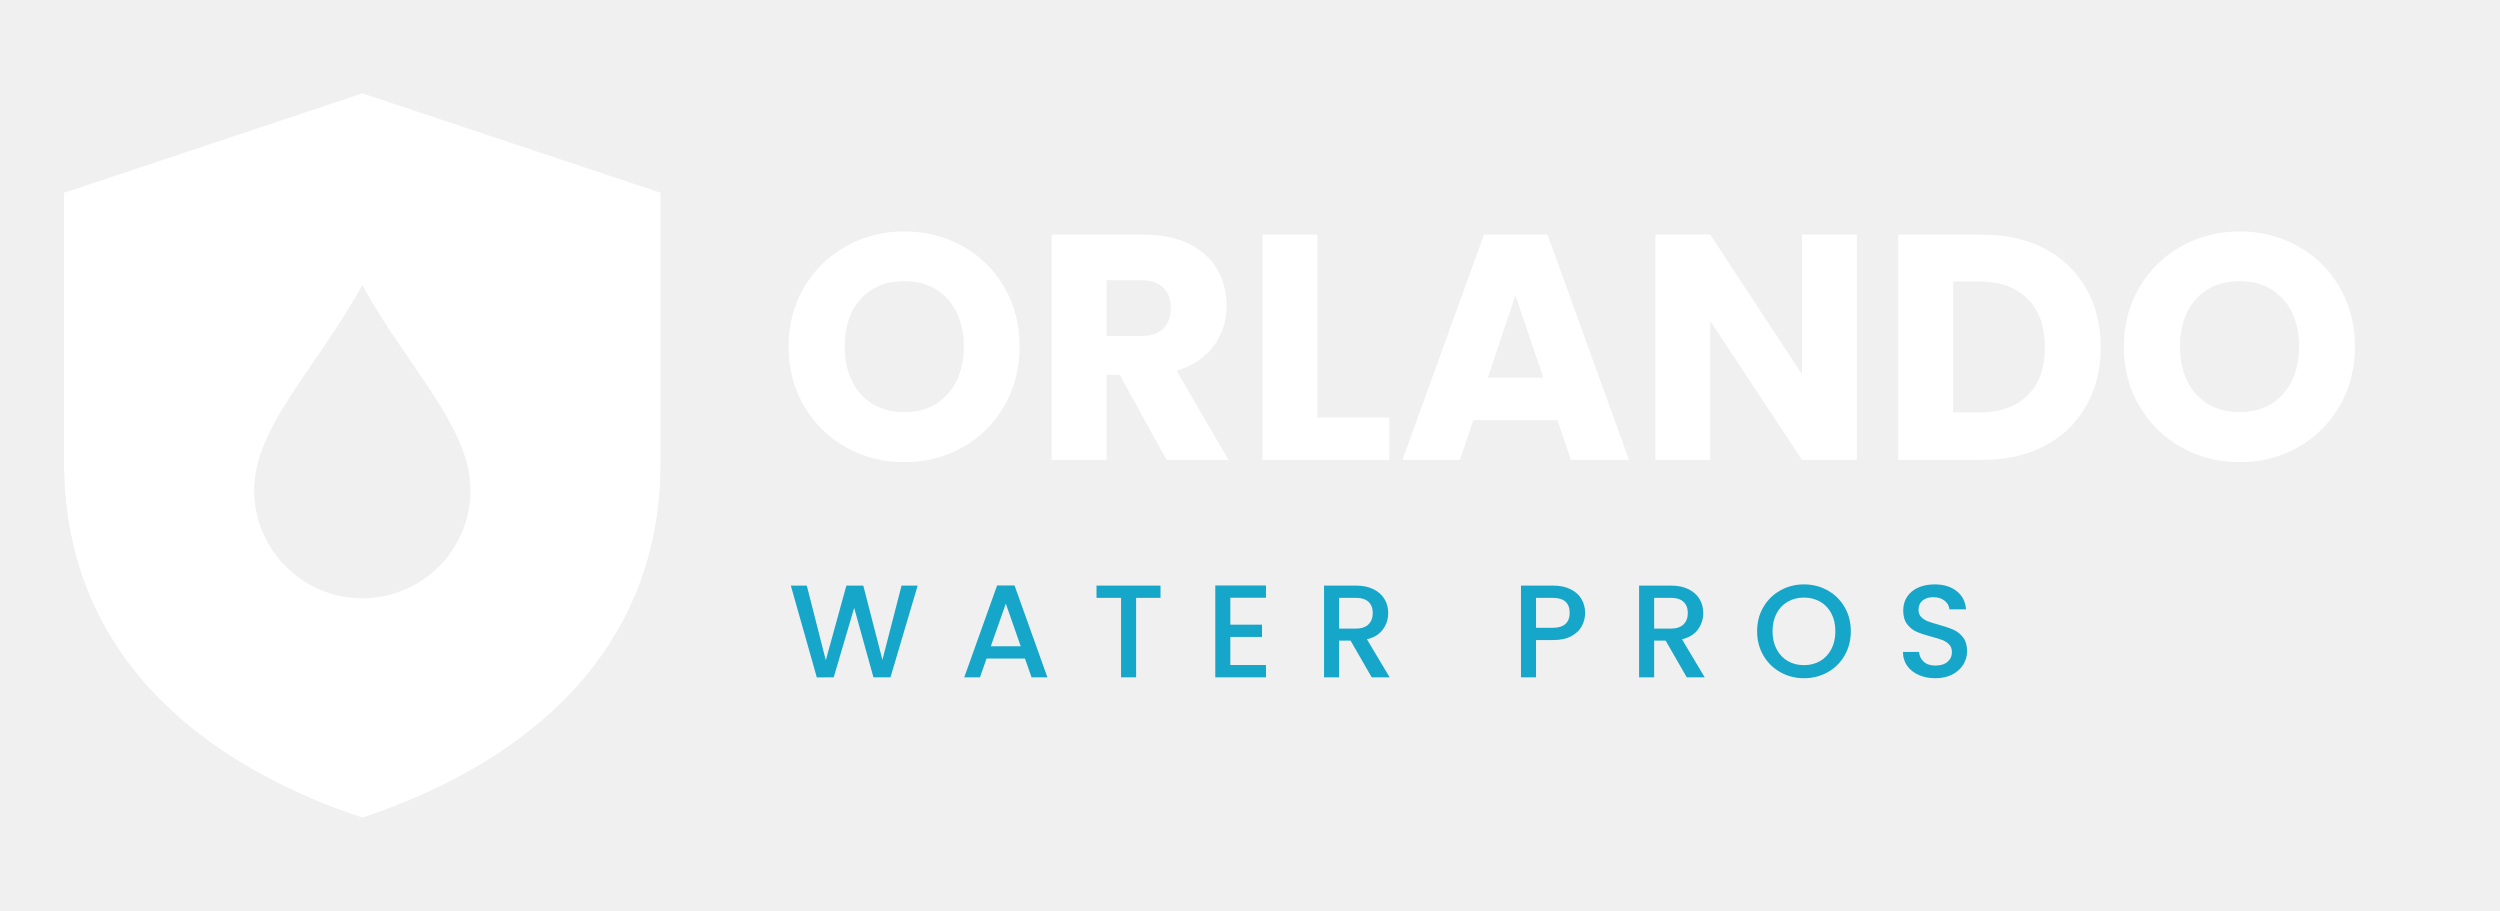
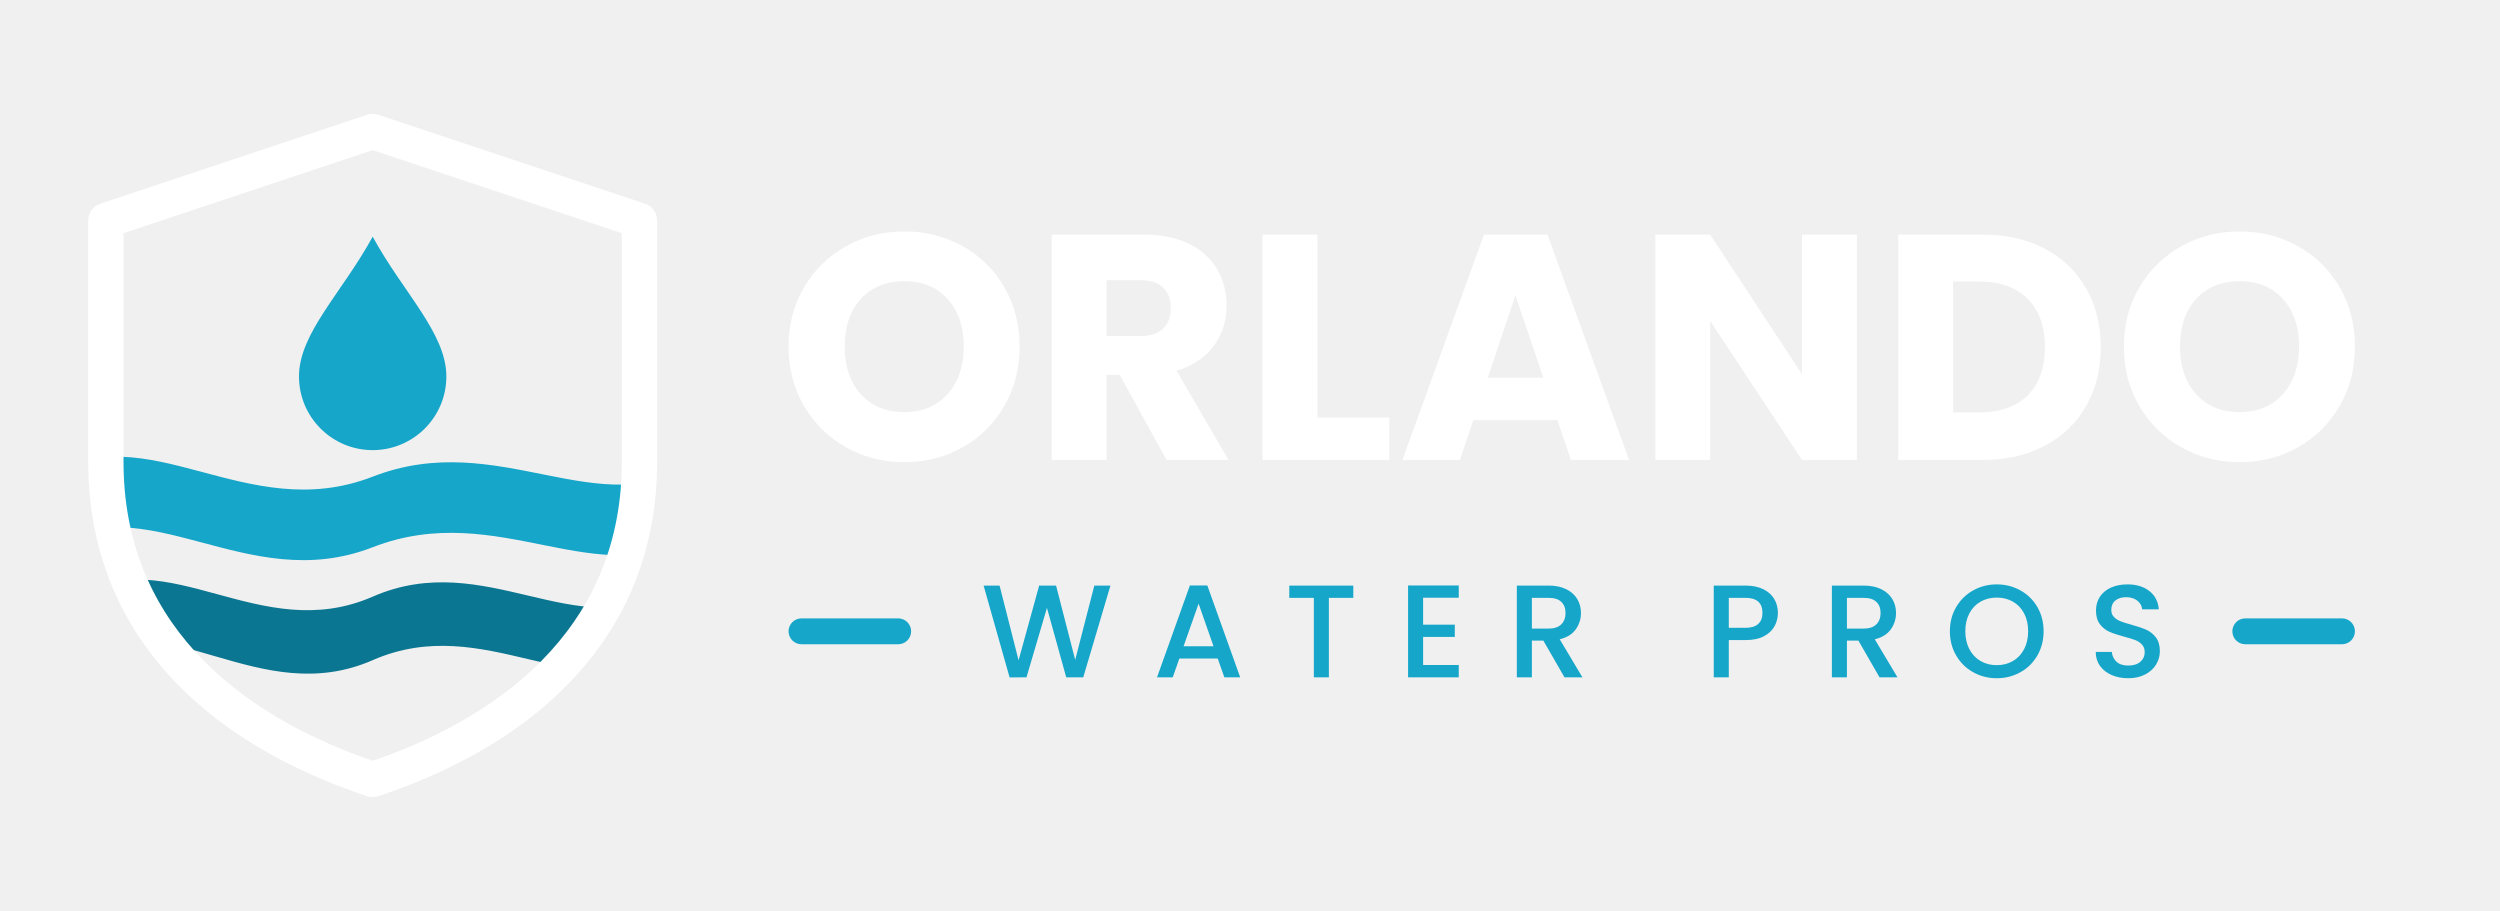
<svg xmlns="http://www.w3.org/2000/svg" viewBox="0 0 483 176" width="483" height="176" role="img" aria-label="Orlando Water Pros">
-   <g transform="translate(-5.490 12.510) scale(0.68627)">
-     <mask id="owph">
-       <path d="M110 8 L194 36 V112 C194 164 158 196 110 212 C62 196 26 164 26 112 V36 Z" fill="#fff" />
-       <path d="M50 8 C62 30 79 46 79 63 A29 29 0 1 1 21 63 C21 46 38 30 50 8 Z" transform="translate(57.500 53.600) scale(1.05)" fill="#000" />
-     </mask>
-     <path d="M110 8 L194 36 V112 C194 164 158 196 110 212 C62 196 26 164 26 112 V36 Z" fill="#ffffff" mask="url(#owph)" />
+   <g transform="translate(-3.000 13.000) scale(0.68182)">
+     <clipPath id="cw2">
+       <path d="M110 8 L194 36 V112 C194 164 158 196 110 212 C62 196 26 164 26 112 V36 Z" transform="translate(11 11) scale(0.9)" />
+     </clipPath>
+     <path d="M50 8 C62 30 79 46 79 63 A29 29 0 1 1 21 63 C21 46 38 30 50 8 Z" transform="translate(74.000 42.240) scale(0.72)" fill="#16a6c9" />
+     <g clip-path="url(#cw2)">
+       <path d="M18 116 C46 98 74 130 110 116 C146 102 174 130 202 112 L202 132 C174 150 146 122 110 136 C74 150 46 118 18 136 Z" fill="#16a6c9" />
+       <path d="M26 150 C52 134 78 164 110 150 C142 136 168 164 194 148 L194 166 C168 182 142 154 110 168 C78 182 52 152 26 166 Z" fill="#0b7691" />
+     </g>
+     <path d="M110 8 L194 36 V112 C194 164 158 196 110 212 C62 196 26 164 26 112 V36 Z" transform="translate(11 11) scale(0.9)" fill="none" stroke="#ffffff" stroke-width="11.111" stroke-linejoin="round" />
  </g>
  <path d="M152.348 66.969Q152.348 60.583 155.355 55.499Q158.362 50.415 163.477 47.563Q168.592 44.711 174.73 44.711Q180.868 44.711 185.983 47.563Q191.098 50.415 194.043 55.499Q196.988 60.583 196.988 66.969Q196.988 73.355 194.012 78.47Q191.036 83.585 185.952 86.437Q180.868 89.289 174.73 89.289Q168.592 89.289 163.477 86.437Q158.362 83.585 155.355 78.47Q152.348 73.355 152.348 66.969ZM186.2 66.969Q186.2 61.203 183.069 57.762Q179.938 54.321 174.73 54.321Q169.46 54.321 166.329 57.731Q163.198 61.141 163.198 66.969Q163.198 72.735 166.329 76.176Q169.46 79.617 174.73 79.617Q179.938 79.617 183.069 76.145Q186.2 72.673 186.2 66.969Z M225.384 88.855 216.332 72.425H213.79V88.855H203.188V45.331H220.982Q226.128 45.331 229.755 47.129Q233.382 48.927 235.18 52.058Q236.978 55.189 236.978 59.033Q236.978 63.373 234.529 66.783Q232.08 70.193 227.306 71.619L237.35 88.855ZM213.79 64.923H220.362Q223.276 64.923 224.733 63.497Q226.19 62.071 226.19 59.467Q226.19 56.987 224.733 55.561Q223.276 54.135 220.362 54.135H213.79Z M254.524 80.671H268.412V88.855H243.922V45.331H254.524Z M300.9 81.167H284.656L282.052 88.855H270.954L286.702 45.331H298.978L314.726 88.855H303.504ZM298.172 72.983 292.778 57.049 287.446 72.983Z M358.746 88.855H348.144L330.412 62.009V88.855H319.81V45.331H330.412L348.144 72.301V45.331H358.746Z M405.866 67.093Q405.866 73.479 403.045 78.439Q400.224 83.399 395.047 86.127Q389.87 88.855 383.05 88.855H366.744V45.331H383.05Q389.932 45.331 395.078 48.059Q400.224 50.787 403.045 55.716Q405.866 60.645 405.866 67.093ZM395.078 67.093Q395.078 61.079 391.73 57.731Q388.382 54.383 382.368 54.383H377.346V79.679H382.368Q388.382 79.679 391.73 76.393Q395.078 73.107 395.078 67.093Z M410.33 66.969Q410.33 60.583 413.337 55.499Q416.344 50.415 421.459 47.563Q426.574 44.711 432.712 44.711Q438.85 44.711 443.965 47.563Q449.08 50.415 452.025 55.499Q454.97 60.583 454.97 66.969Q454.97 73.355 451.994 78.47Q449.018 83.585 443.934 86.437Q438.85 89.289 432.712 89.289Q426.574 89.289 421.459 86.437Q416.344 83.585 413.337 78.47Q410.33 73.355 410.33 66.969ZM444.182 66.969Q444.182 61.203 441.051 57.762Q437.92 54.321 432.712 54.321Q427.442 54.321 424.311 57.731Q421.18 61.141 421.18 66.969Q421.18 72.735 424.311 76.176Q427.442 79.617 432.712 79.617Q437.92 79.617 441.051 76.145Q444.182 72.673 444.182 66.969Z" fill="#ffffff" />
-   <path d="M177.292 113.133 172.039 130.855H168.749L165.026 117.442L161.074 130.855L157.81 130.881L152.786 113.133H155.872L159.544 127.566L163.522 113.133H166.786L170.483 127.489L174.181 113.133Z M198.023 127.234H190.603L189.328 130.855H186.293L192.643 113.107H196.009L202.358 130.855H199.298ZM197.207 124.863 194.326 116.626 191.419 124.863Z M224.212 113.133V115.504H219.494V130.855H216.587V115.504H211.844V113.133Z M237.701 115.479V120.681H243.821V123.052H237.701V128.484H244.586V130.855H234.794V113.107H244.586V115.479Z M265.012 130.855 260.932 123.766H258.713V130.855H255.806V113.133H261.926Q263.966 113.133 265.382 113.847Q266.797 114.561 267.498 115.759Q268.199 116.958 268.199 118.437Q268.199 120.171 267.192 121.586Q266.185 123.001 264.094 123.511L268.48 130.855ZM258.713 121.446H261.926Q263.558 121.446 264.387 120.63Q265.216 119.814 265.216 118.437Q265.216 117.06 264.4 116.282Q263.584 115.504 261.926 115.504H258.713Z M299.972 123.664H296.759V130.855H293.852V113.133H299.972Q302.012 113.133 303.428 113.834Q304.843 114.535 305.544 115.734Q306.245 116.932 306.245 118.411Q306.245 119.763 305.608 120.961Q304.97 122.16 303.568 122.912Q302.165 123.664 299.972 123.664ZM303.262 118.411Q303.262 115.504 299.972 115.504H296.759V121.293H299.972Q301.63 121.293 302.446 120.54Q303.262 119.788 303.262 118.411Z M325.88 130.855 321.8 123.766H319.582V130.855H316.675V113.133H322.795Q324.835 113.133 326.25 113.847Q327.665 114.561 328.367 115.759Q329.068 116.958 329.068 118.437Q329.068 120.171 328.061 121.586Q327.053 123.001 324.962 123.511L329.348 130.855ZM319.582 121.446H322.795Q324.427 121.446 325.256 120.63Q326.084 119.814 326.084 118.437Q326.084 117.06 325.268 116.282Q324.452 115.504 322.795 115.504H319.582Z M339.472 121.956Q339.472 119.355 340.683 117.289Q341.894 115.224 343.973 114.063Q346.051 112.903 348.524 112.903Q351.023 112.903 353.102 114.063Q355.18 115.224 356.378 117.289Q357.577 119.355 357.577 121.956Q357.577 124.557 356.378 126.635Q355.18 128.713 353.102 129.873Q351.023 131.034 348.524 131.034Q346.051 131.034 343.973 129.873Q341.894 128.713 340.683 126.635Q339.472 124.557 339.472 121.956ZM354.593 121.956Q354.593 119.992 353.816 118.513Q353.038 117.034 351.661 116.244Q350.284 115.453 348.524 115.453Q346.765 115.453 345.388 116.244Q344.011 117.034 343.233 118.513Q342.455 119.992 342.455 121.956Q342.455 123.919 343.233 125.411Q344.011 126.903 345.388 127.706Q346.765 128.509 348.524 128.509Q350.284 128.509 351.661 127.706Q353.038 126.903 353.816 125.411Q354.593 123.919 354.593 121.956Z M367.649 125.959H370.76Q370.862 127.107 371.666 127.846Q372.469 128.586 373.922 128.586Q375.427 128.586 376.268 127.859Q377.11 127.132 377.11 125.985Q377.11 125.092 376.587 124.531Q376.064 123.97 375.287 123.664Q374.509 123.358 373.132 123.001Q371.398 122.542 370.314 122.07Q369.23 121.599 368.465 120.604Q367.7 119.61 367.7 117.952Q367.7 116.422 368.465 115.275Q369.23 114.127 370.607 113.515Q371.984 112.903 373.795 112.903Q376.37 112.903 378.015 114.191Q379.66 115.479 379.838 117.723H376.625Q376.549 116.754 375.707 116.065Q374.866 115.377 373.489 115.377Q372.239 115.377 371.449 116.014Q370.658 116.652 370.658 117.85Q370.658 118.666 371.156 119.189Q371.653 119.712 372.418 120.018Q373.183 120.324 374.509 120.681Q376.268 121.165 377.378 121.65Q378.487 122.134 379.265 123.141Q380.042 124.149 380.042 125.832Q380.042 127.183 379.316 128.382Q378.589 129.58 377.199 130.307Q375.809 131.034 373.922 131.034Q372.137 131.034 370.709 130.409Q369.281 129.784 368.465 128.637Q367.649 127.489 367.649 125.959Z" fill="#16a6c9" />
+   <path d="M177.292 113.133 172.039 130.855H168.749L165.026 117.442L161.074 130.855L157.81 130.881L152.786 113.133H155.872L159.544 127.566L163.522 113.133H166.786L170.483 127.489L174.181 113.133Z M198.023 127.234H190.603L189.328 130.855H186.293L192.643 113.107H196.009L202.358 130.855H199.298ZM197.207 124.863 194.326 116.626 191.419 124.863Z M224.212 113.133V115.504H219.494V130.855H216.587V115.504H211.844V113.133Z M237.701 115.479V120.681H243.821V123.052H237.701V128.484H244.586V130.855H234.794V113.107H244.586V115.479Z M265.012 130.855 260.932 123.766H258.713V130.855H255.806V113.133H261.926Q263.966 113.133 265.382 113.847Q266.797 114.561 267.498 115.759Q268.199 116.958 268.199 118.437Q268.199 120.171 267.192 121.586Q266.185 123.001 264.094 123.511L268.48 130.855ZM258.713 121.446H261.926Q263.558 121.446 264.387 120.63Q265.216 119.814 265.216 118.437Q265.216 117.06 264.4 116.282Q263.584 115.504 261.926 115.504H258.713Z M299.972 123.664H296.759V130.855H293.852V113.133H299.972Q302.012 113.133 303.428 113.834Q304.843 114.535 305.544 115.734Q306.245 116.932 306.245 118.411Q306.245 119.763 305.608 120.961Q304.97 122.16 303.568 122.912Q302.165 123.664 299.972 123.664ZM303.262 118.411Q303.262 115.504 299.972 115.504H296.759V121.293H299.972Q301.63 121.293 302.446 120.54Q303.262 119.788 303.262 118.411Z M325.88 130.855 321.8 123.766H319.582V130.855H316.675V113.133H322.795Q324.835 113.133 326.25 113.847Q327.665 114.561 328.367 115.759Q329.068 116.958 329.068 118.437Q329.068 120.171 328.061 121.586Q327.053 123.001 324.962 123.511L329.348 130.855ZM319.582 121.446H322.795Q324.427 121.446 325.256 120.63Q326.084 119.814 326.084 118.437Q326.084 117.06 325.268 116.282Q324.452 115.504 322.795 115.504H319.582Z M339.472 121.956Q339.472 119.355 340.683 117.289Q341.894 115.224 343.973 114.063Q346.051 112.903 348.524 112.903Q351.023 112.903 353.102 114.063Q355.18 115.224 356.378 117.289Q357.577 119.355 357.577 121.956Q357.577 124.557 356.378 126.635Q355.18 128.713 353.102 129.873Q351.023 131.034 348.524 131.034Q346.051 131.034 343.973 129.873Q341.894 128.713 340.683 126.635Q339.472 124.557 339.472 121.956ZM354.593 121.956Q354.593 119.992 353.816 118.513Q353.038 117.034 351.661 116.244Q350.284 115.453 348.524 115.453Q346.765 115.453 345.388 116.244Q344.011 117.034 343.233 118.513Q342.455 119.992 342.455 121.956Q342.455 123.919 343.233 125.411Q344.011 126.903 345.388 127.706Q346.765 128.509 348.524 128.509Q350.284 128.509 351.661 127.706Q353.038 126.903 353.816 125.411Q354.593 123.919 354.593 121.956Z M367.649 125.959H370.76Q370.862 127.107 371.666 127.846Q372.469 128.586 373.922 128.586Q375.427 128.586 376.268 127.859Q377.11 127.132 377.11 125.985Q377.11 125.092 376.587 124.531Q376.064 123.97 375.287 123.664Q374.509 123.358 373.132 123.001Q371.398 122.542 370.314 122.07Q369.23 121.599 368.465 120.604Q367.7 119.61 367.7 117.952Q367.7 116.422 368.465 115.275Q369.23 114.127 370.607 113.515Q371.984 112.903 373.795 112.903Q376.37 112.903 378.015 114.191Q379.66 115.479 379.838 117.723H376.625Q376.549 116.754 375.707 116.065Q374.866 115.377 373.489 115.377Q372.239 115.377 371.449 116.014Q370.658 116.652 370.658 117.85Q370.658 118.666 371.156 119.189Q371.653 119.712 372.418 120.018Q373.183 120.324 374.509 120.681Q376.268 121.165 377.378 121.65Q378.487 122.134 379.265 123.141Q380.042 124.149 380.042 125.832Q380.042 127.183 379.316 128.382Q378.589 129.58 377.199 130.307Q375.809 131.034 373.922 131.034Q372.137 131.034 370.709 130.409Q369.281 129.784 368.465 128.637Q367.649 127.489 367.649 125.959Z" fill="#16a6c9" transform="translate(37.245 0)" />
+   <g fill="#16a6c9">
+     <rect x="152.35" y="119.47" width="23.68" height="5" rx="2.5" />
+     <rect x="431.29" y="119.47" width="23.68" height="5" rx="2.5" />
+   </g>
</svg>
